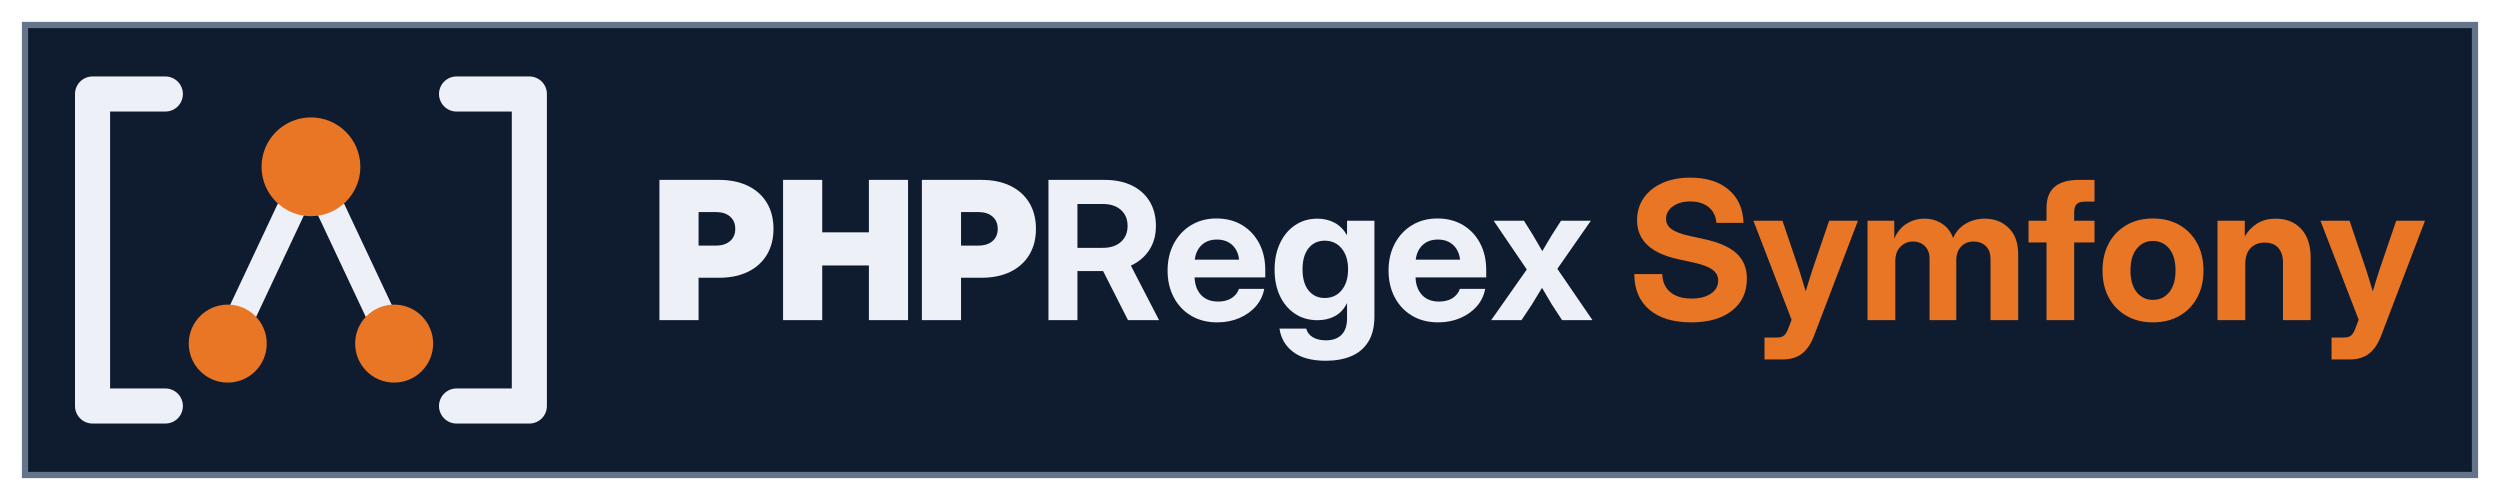
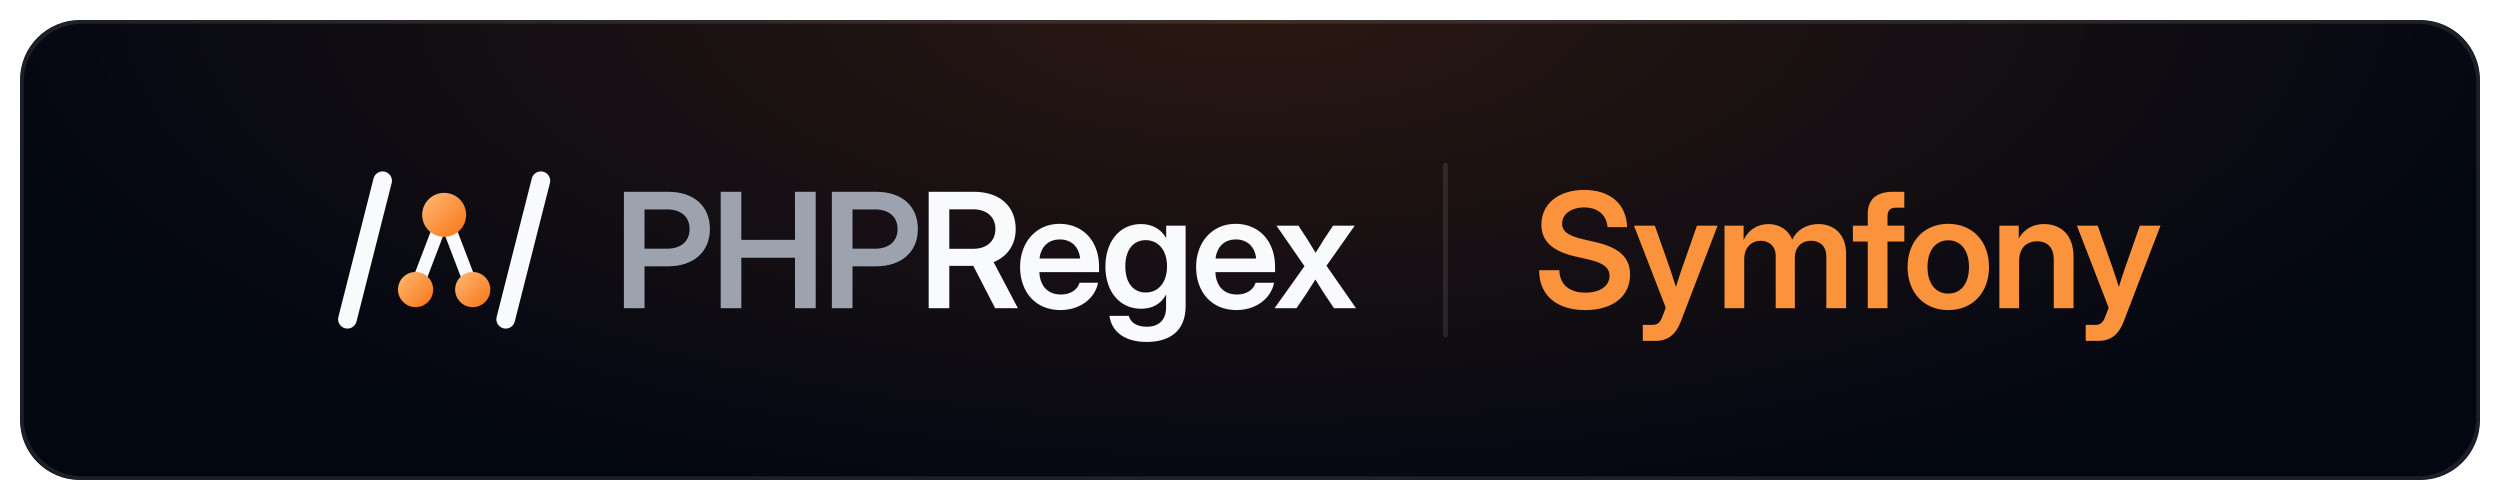
- <svg xmlns="http://www.w3.org/2000/svg" viewBox="0 0 1000 200" width="1000" height="200" role="img">
-   <style>.paper{fill:#0F1B2E}.ink-f{fill:#EDF1F7}.ink-s{stroke:#EDF1F7;fill:none}.amber-f{fill:#E97625}</style>
-   <rect x="10" y="10" width="980" height="180" class="paper" stroke="#64748B" stroke-width="2.5" />
-   <g transform="translate(124.38 100) scale(0.52)">
-     <g fill="none" class="ink-s" stroke-width="27" stroke-linecap="round" stroke-linejoin="round">
-       <path d="M-112-120H-168V120H-112" />
-       <path d="M112-120H168V120H112" />
+ <svg xmlns="http://www.w3.org/2000/svg" viewBox="0 0 1000 200" width="1000" height="200" role="img" aria-label="PHPRegex Symfony">
+   <defs>
+     <linearGradient id="n" x1="0" y1="0" x2="1" y2="1">
+       <stop offset="0" stop-color="#FDBA74" />
+       <stop offset="1" stop-color="#F97316" />
+     </linearGradient>
+     <radialGradient id="halo" cx="500" cy="0" r="1" gradientUnits="userSpaceOnUse" gradientTransform="translate(500 0) scale(520 210) translate(-500 0)">
+       <stop offset="0" stop-color="rgba(249,115,22,0.16)" />
+       <stop offset="1" stop-color="rgba(249,115,22,0.16)" stop-opacity="0" />
+     </radialGradient>
+   </defs>
+   <rect x="8" y="8" width="984" height="184" rx="24" fill="#030712" />
+   <rect x="8" y="8" width="984" height="184" rx="24" fill="url(#halo)" />
+   <rect x="8.75" y="8.75" width="982.5" height="182.5" rx="24" fill="none" stroke="rgba(255,255,255,0.10)" stroke-width="1.5" />
+   <g transform="translate(177.66 100.00) scale(0.2198)">
+     <g fill="none" stroke="#F9FAFB" stroke-linecap="round">
+       <path d="M-176 126L-112 -126M112 126L176 -126" stroke-width="34" />
+       <path d="M0 -64L-52 72M0 -64L52 72" stroke-width="24" />
    </g>
-     <g transform="translate(0 14)">
-       <path d="M0-78L-64 58M0-78L64 58" fill="none" class="ink-s" stroke-width="22" stroke-linecap="round" />
-       <circle cx="0" cy="-78" r="38" class="amber-f" />
-       <circle cx="-64" cy="58" r="30" class="amber-f" />
-       <circle cx="64" cy="58" r="30" class="amber-f" />
+     <g fill="url(#n)">
+       <circle cx="0" cy="-64" r="40" />
+       <circle cx="-52" cy="72" r="32" />
+       <circle cx="52" cy="72" r="32" />
    </g>
  </g>
-   <g transform="translate(260.76 128.0429)">
-     <path d="M3.011 0.0V-56.086H26.838Q33.539 -56.086 38.432 -53.696Q43.325 -51.305 45.979 -46.92Q48.633 -42.535 48.633 -36.512Q48.633 -30.527 45.979 -26.123Q43.325 -21.719 38.432 -19.329Q33.539 -16.939 26.838 -16.939H18.67V0.0ZM18.67 -29.812H25.671Q29.21 -29.812 31.28 -31.619Q33.35 -33.426 33.35 -36.512Q33.35 -39.599 31.28 -41.406Q29.21 -43.212 25.671 -43.212H18.67ZM52.472 0.0V-56.086H68.131V-35.119H86.801V-56.086H102.46V0.0H86.801V-21.87H68.131V0.0ZM107.993 0.0V-56.086H131.82Q138.52 -56.086 143.414 -53.696Q148.307 -51.305 150.961 -46.92Q153.615 -42.535 153.615 -36.512Q153.615 -30.527 150.961 -26.123Q148.307 -21.719 143.414 -19.329Q138.52 -16.939 131.82 -16.939H123.652V0.0ZM123.652 -29.812H130.653Q134.192 -29.812 136.262 -31.619Q138.332 -33.426 138.332 -36.512Q138.332 -39.599 136.262 -41.406Q134.192 -43.212 130.653 -43.212H123.652Z" class="ink-f" />
-     <path transform="translate(154.4428 0)" d="M4.178 0.0V-56.086H26.612Q32.936 -56.086 37.547 -53.846Q42.158 -51.606 44.662 -47.466Q47.165 -43.325 47.165 -37.679Q47.165 -32.108 44.511 -28.043Q41.857 -23.978 37.152 -21.794L48.407 0.0H35.985L26.048 -19.611Q26.01 -19.611 25.935 -19.611H15.772V0.0ZM15.772 -28.909H25.935Q30.527 -28.909 33.181 -31.299Q35.835 -33.689 35.835 -37.679Q35.835 -41.707 33.162 -44.078Q30.49 -46.45 25.897 -46.45H15.772ZM71.707 0.903Q65.684 0.903 61.224 -1.769Q56.763 -4.442 54.298 -9.128Q51.832 -13.814 51.832 -19.837Q51.832 -25.897 54.335 -30.602Q56.839 -35.308 61.243 -37.98Q65.647 -40.653 71.331 -40.653Q77.203 -40.653 81.588 -38.037Q85.973 -35.421 88.439 -30.772Q90.904 -26.123 90.904 -20.063V-17.089H62.635Q62.786 -12.685 65.233 -10.05Q67.679 -7.415 72.046 -7.415Q75.283 -7.415 77.447 -8.808Q79.612 -10.201 80.364 -12.497H90.49Q89.775 -8.545 87.14 -5.533Q84.505 -2.522 80.515 -0.809Q76.525 0.903 71.707 0.903ZM62.711 -24.166H80.44Q80.026 -27.892 77.673 -30.057Q75.321 -32.221 71.556 -32.221Q67.83 -32.221 65.496 -30.057Q63.162 -27.892 62.711 -24.166ZM115.145 16.261Q106.676 16.261 102.046 12.723Q97.416 9.185 96.588 3.388H107.278Q107.88 5.646 109.951 6.87Q112.021 8.093 115.145 8.093Q119.21 8.093 121.412 5.872Q123.614 3.651 123.614 -0.64V-6.738H123.577Q121.808 -3.237 118.778 -1.6Q115.747 0.038 111.833 0.038Q106.638 0.038 102.761 -2.56Q98.884 -5.157 96.757 -9.693Q94.631 -14.228 94.631 -20.176Q94.631 -26.161 96.795 -30.753Q98.959 -35.345 102.818 -37.961Q106.676 -40.577 111.757 -40.577Q115.597 -40.577 118.627 -38.94Q121.657 -37.303 123.577 -33.99H123.614V-39.749H134.568V-1.543Q134.568 4.743 132.103 8.676Q129.637 12.61 125.271 14.435Q120.904 16.261 115.145 16.261ZM114.693 -8.846Q118.909 -8.846 121.469 -11.97Q124.029 -15.094 124.029 -20.326Q124.029 -25.521 121.469 -28.645Q118.909 -31.769 114.693 -31.769Q110.666 -31.769 108.238 -28.777Q105.81 -25.784 105.81 -20.326Q105.81 -14.831 108.238 -11.838Q110.666 -8.846 114.693 -8.846ZM160.089 0.903Q154.066 0.903 149.606 -1.769Q145.145 -4.442 142.68 -9.128Q140.214 -13.814 140.214 -19.837Q140.214 -25.897 142.718 -30.602Q145.221 -35.308 149.625 -37.98Q154.029 -40.653 159.713 -40.653Q165.585 -40.653 169.97 -38.037Q174.355 -35.421 176.821 -30.772Q179.286 -26.123 179.286 -20.063V-17.089H151.017Q151.168 -12.685 153.615 -10.05Q156.061 -7.415 160.428 -7.415Q163.665 -7.415 165.829 -8.808Q167.994 -10.201 168.747 -12.497H178.872Q178.157 -8.545 175.522 -5.533Q172.887 -2.522 168.897 -0.809Q164.907 0.903 160.089 0.903ZM151.093 -24.166H168.822Q168.408 -27.892 166.055 -30.057Q163.703 -32.221 159.938 -32.221Q156.212 -32.221 153.878 -30.057Q151.544 -27.892 151.093 -24.166ZM181.281 0.0 195.51 -20.251 182.26 -39.749H194.38L197.881 -34.178Q198.897 -32.447 199.838 -30.828Q200.779 -29.21 201.72 -27.591Q202.662 -29.21 203.621 -30.828Q204.581 -32.447 205.635 -34.178L209.211 -39.749H221.143L207.743 -20.515L221.783 0.0H209.625L205.635 -6.098Q204.544 -7.905 203.565 -9.58Q202.586 -11.255 201.608 -12.911Q200.591 -11.255 199.575 -9.58Q198.559 -7.905 197.467 -6.098L193.402 0.0Z" class="ink-f" />
-     <path transform="translate(390.3417 0)" d="M25.408 0.903Q14.643 0.903 8.639 -4.178Q2.635 -9.26 2.635 -18.407H13.814Q13.927 -13.777 17.014 -11.198Q20.101 -8.62 25.483 -8.62Q30.301 -8.62 33.237 -10.577Q36.173 -12.535 36.173 -15.809Q36.173 -18.52 33.821 -20.213Q31.468 -21.907 26.123 -23.074L20.213 -24.354Q3.727 -27.93 3.727 -39.938Q3.727 -45.057 6.399 -48.877Q9.072 -52.698 13.852 -54.844Q18.633 -56.989 25.032 -56.989Q34.705 -56.989 40.37 -52.171Q46.035 -47.353 46.299 -38.884H35.458Q35.157 -42.874 32.372 -45.17Q29.586 -47.466 25.069 -47.466Q20.778 -47.466 18.049 -45.509Q15.32 -43.551 15.32 -40.502Q15.32 -37.905 17.579 -36.324Q19.837 -34.743 24.994 -33.614L30.377 -32.447Q39.335 -30.527 43.495 -26.707Q47.654 -22.886 47.654 -16.562Q47.654 -8.469 41.707 -3.783Q35.759 0.903 25.408 0.903ZM54.693 15.734V6.964H59.737Q61.732 6.964 62.692 6.004Q63.652 5.044 64.442 2.748L65.534 -0.151L50.251 -39.749H61.883L68.545 -20.101Q69.223 -17.955 69.881 -15.809Q70.54 -13.664 71.18 -11.518Q71.82 -13.664 72.497 -15.828Q73.175 -17.993 73.853 -20.101L80.553 -39.749H92.071L74.568 6.136Q72.686 11.104 69.674 13.419Q66.663 15.734 62.033 15.734ZM95.91 0.0V-39.749H106.601V-32.597Q108.37 -36.625 111.607 -38.601Q114.844 -40.577 118.646 -40.577Q122.673 -40.577 125.779 -38.526Q128.884 -36.475 130.126 -32.823Q131.707 -36.475 135.114 -38.526Q138.52 -40.577 142.849 -40.577Q148.571 -40.577 152.373 -36.87Q156.174 -33.162 156.174 -26.349V0.0H145.108V-24.316Q145.108 -27.892 143.169 -29.661Q141.231 -31.431 138.37 -31.431Q135.17 -31.431 133.288 -29.36Q131.406 -27.29 131.406 -23.94V0.0H120.716V-24.618Q120.716 -27.704 118.872 -29.567Q117.027 -31.431 114.129 -31.431Q111.155 -31.431 109.085 -29.36Q107.015 -27.29 107.015 -23.451V0.0ZM186.702 -39.749V-31.054H178.571V0.0H167.504V-31.054H160.315V-39.749H167.504V-44.906Q167.504 -56.086 180.415 -56.086H186.702V-47.391H182.937Q180.528 -47.391 179.55 -46.393Q178.571 -45.396 178.571 -43.024V-39.749ZM210.077 0.903Q204.054 0.903 199.518 -1.694Q194.983 -4.291 192.442 -8.94Q189.901 -13.589 189.901 -19.837Q189.901 -26.086 192.442 -30.753Q194.983 -35.421 199.518 -38.037Q204.054 -40.653 210.077 -40.653Q216.137 -40.653 220.673 -38.037Q225.209 -35.421 227.75 -30.753Q230.29 -26.086 230.29 -19.837Q230.29 -13.626 227.75 -8.959Q225.209 -4.291 220.673 -1.694Q216.137 0.903 210.077 0.903ZM210.077 -8.093Q214.142 -8.093 216.626 -11.198Q219.111 -14.304 219.111 -19.837Q219.111 -25.408 216.626 -28.532Q214.142 -31.656 210.077 -31.656Q206.049 -31.656 203.565 -28.532Q201.081 -25.408 201.081 -19.837Q201.081 -14.304 203.565 -11.198Q206.049 -8.093 210.077 -8.093ZM247.003 -22.096V0.0H235.899V-39.749H246.815V-33.501Q248.848 -36.889 251.897 -38.733Q254.945 -40.577 259.237 -40.577Q265.56 -40.577 269.362 -36.493Q273.164 -32.409 273.164 -24.881V0.0H262.097V-22.848Q262.097 -26.838 260.178 -28.927Q258.258 -31.017 254.795 -31.017Q251.37 -31.017 249.186 -28.871Q247.003 -26.725 247.003 -22.096ZM281.52 15.734V6.964H286.564Q288.559 6.964 289.519 6.004Q290.479 5.044 291.269 2.748L292.361 -0.151L277.079 -39.749H288.71L295.372 -20.101Q296.05 -17.955 296.709 -15.809Q297.367 -13.664 298.007 -11.518Q298.647 -13.664 299.325 -15.828Q300.002 -17.993 300.68 -20.101L307.38 -39.749H318.898L301.395 6.136Q299.513 11.104 296.502 13.419Q293.49 15.734 288.86 15.734Z" class="amber-f" />
-   </g>
+   <path d="M249.56 123.28H257.81V106.53H267.18C277.4 106.53 283.96 100.75 283.96 91.59C283.96 82.47 277.56 76.72 267.34 76.72H249.56ZM257.81 99.47V83.78H266.87C272.43 83.78 275.84 86.75 275.84 91.59C275.84 96.47 272.43 99.47 266.87 99.47Z M288.28 123.28H296.53V103.09H318V123.28H326.28V76.72H318V95.94H296.53V76.72H288.28Z M332.75 123.28H341V106.53H350.37C360.59 106.53 367.15 100.75 367.15 91.59C367.15 82.47 360.75 76.72 350.53 76.72H332.75ZM341 99.47V83.78H350.06C355.62 83.78 359.03 86.75 359.03 91.59C359.03 96.47 355.62 99.47 350.06 99.47Z" fill="#9CA3AF" />
+   <path d="M371.47 123.28H379.72V106.34H389.09C389.19 106.34 389.25 106.34 389.31 106.34L398.06 123.28H407.16L397.44 104.84C402.97 102.59 406.28 97.94 406.28 91.59C406.28 82.47 399.87 76.72 389.62 76.72H371.47ZM379.72 99.53V83.72H389.16C394.72 83.72 398.16 86.75 398.16 91.59C398.16 96.47 394.72 99.53 389.22 99.53Z M424.13 124.03C431.84 124.03 437.97 119.56 439.22 113.09H431.84C430.94 115.91 428.28 117.81 424.31 117.81C419 117.81 415.94 114.22 415.75 108.84H439.63V106.69C439.63 96.56 433.31 89.53 423.81 89.53C414.56 89.53 408.03 96.78 408.03 106.81C408.03 116.81 414.22 124.03 424.13 124.03ZM415.81 103.41C416.34 98.69 419.38 95.78 423.94 95.78C428.5 95.78 431.56 98.69 432.06 103.41Z M458.66 136.78C467.6 136.78 474.25 132.66 474.25 122.44V90.28H466.47V95.19H466.44C464.25 91.41 460.66 89.62 456.38 89.62C447.91 89.62 442.16 96.59 442.16 106.62C442.16 116.56 447.81 123.5 456.44 123.5C460.78 123.5 464.28 121.75 466.41 117.88H466.44V122.91C466.44 127.97 463.6 130.69 458.66 130.69C454.97 130.69 452.25 129.19 451.5 126.34H443.78C444.66 132.75 449.94 136.78 458.66 136.78ZM458.28 117C453.41 117 450.13 113.28 450.13 106.53C450.13 99.81 453.41 96.06 458.28 96.06C463.44 96.06 466.81 100.19 466.81 106.53C466.81 112.88 463.44 117 458.28 117Z M494.53 124.03C502.25 124.03 508.38 119.56 509.63 113.09H502.25C501.35 115.91 498.69 117.81 494.72 117.81C489.41 117.81 486.35 114.22 486.16 108.84H510.03V106.69C510.03 96.56 503.72 89.53 494.22 89.53C484.97 89.53 478.44 96.78 478.44 106.81C478.44 116.81 484.63 124.03 494.53 124.03ZM486.22 103.41C486.75 98.69 489.78 95.78 494.35 95.78C498.91 95.78 501.97 98.69 502.47 103.41Z M509.82 123.28H518.6L522.6 117.41C523.85 115.47 525 113.62 526.16 111.81C527.32 113.62 528.44 115.47 529.66 117.41L533.6 123.28H542.41L530.6 106.31L541.88 90.28H533.22L529.72 95.53C528.5 97.47 527.38 99.28 526.25 101.12C525.13 99.28 524 97.47 522.82 95.53L519.38 90.28H510.6L521.79 106.47Z" fill="#F9FAFB" />
+   <rect x="577.17" y="65.08" width="2" height="69.84" rx="1" fill="rgba(255,255,255,0.10)" />
+   <path d="M634.09 124.03C645.12 124.03 652.03 118.53 652.03 109.84C652.03 103 647.69 98.97 638.03 96.81L633.31 95.72C627.25 94.31 624.84 92.56 624.84 89.44C624.84 85.62 628.5 82.97 633.65 82.97C639.09 82.97 642.65 85.94 643 90.84H650.84C650.56 81.59 644.09 75.97 633.69 75.97C623.4 75.97 616.56 81.53 616.56 89.84C616.56 96.38 620.84 100.47 630.15 102.59L635.15 103.72C641.37 105.16 643.81 107.06 643.81 110.34C643.81 114.44 639.97 117.06 634.15 117.06C627.69 117.06 623.81 113.72 623.75 108.09H615.65C615.65 118.06 622.56 124.03 634.09 124.03Z M657.12 136.34H662.28C667.06 136.34 670.31 133.88 672.28 128.72L687.03 90.28H678.78L672.75 107.47C671.91 109.91 671.12 112.34 670.37 114.78C669.62 112.34 668.81 109.91 668 107.47L661.94 90.28H653.59L666.31 123.09L665.09 126.28C664.16 128.88 663.16 129.94 661.03 129.94H657.12Z M689.81 123.28H697.69V103.59C697.69 98.88 700.72 96.31 704.28 96.31C707.78 96.31 710.28 98.66 710.28 102.25V123.28H717.94V103.03C717.94 99.09 720.41 96.31 724.41 96.31C727.78 96.31 730.53 98.25 730.53 102.62V123.28H738.44V101.5C738.44 93.75 733.63 89.62 727.38 89.62C722.56 89.62 718.63 92.06 716.88 95.88C715.5 92.09 711.84 89.62 707.38 89.62C703.22 89.62 699.44 91.75 697.44 96V90.28H689.81Z M761.72 90.28H755V86.78C755 84.09 756 83.06 758.69 83.06H761.72V76.72H757.13C750.6 76.72 747.1 79.78 747.1 85.47V90.28H741.16V96.62H747.1V123.28H755V96.62H761.72Z M779.32 124.03C789.03 124.03 795.6 117.06 795.6 106.81C795.6 96.56 789.03 89.53 779.32 89.53C769.6 89.53 763.03 96.56 763.03 106.81C763.03 117.06 769.6 124.03 779.32 124.03ZM779.32 117.44C774.22 117.44 771 113.41 771 106.81C771 100.19 774.25 96.12 779.32 96.12C784.35 96.12 787.6 100.22 787.6 106.81C787.6 113.38 784.38 117.44 779.32 117.44Z M807.63 104.62C807.63 99 810.72 96.53 814.85 96.53C819.07 96.53 821.5 99.06 821.5 103.91V123.28H829.41V102.66C829.41 94.19 824.54 89.62 817.63 89.62C813.1 89.62 809.75 91.62 807.5 95.34V90.28H799.75V123.28H807.63Z M834.29 136.34H839.44C844.22 136.34 847.47 133.88 849.44 128.72L864.19 90.28H855.94L849.91 107.47C849.07 109.91 848.29 112.34 847.54 114.78C846.79 112.34 845.97 109.91 845.16 107.47L839.1 90.28H830.76L843.47 123.09L842.26 126.28C841.32 128.88 840.32 129.94 838.19 129.94H834.29Z" fill="#FB923C" />
</svg>
